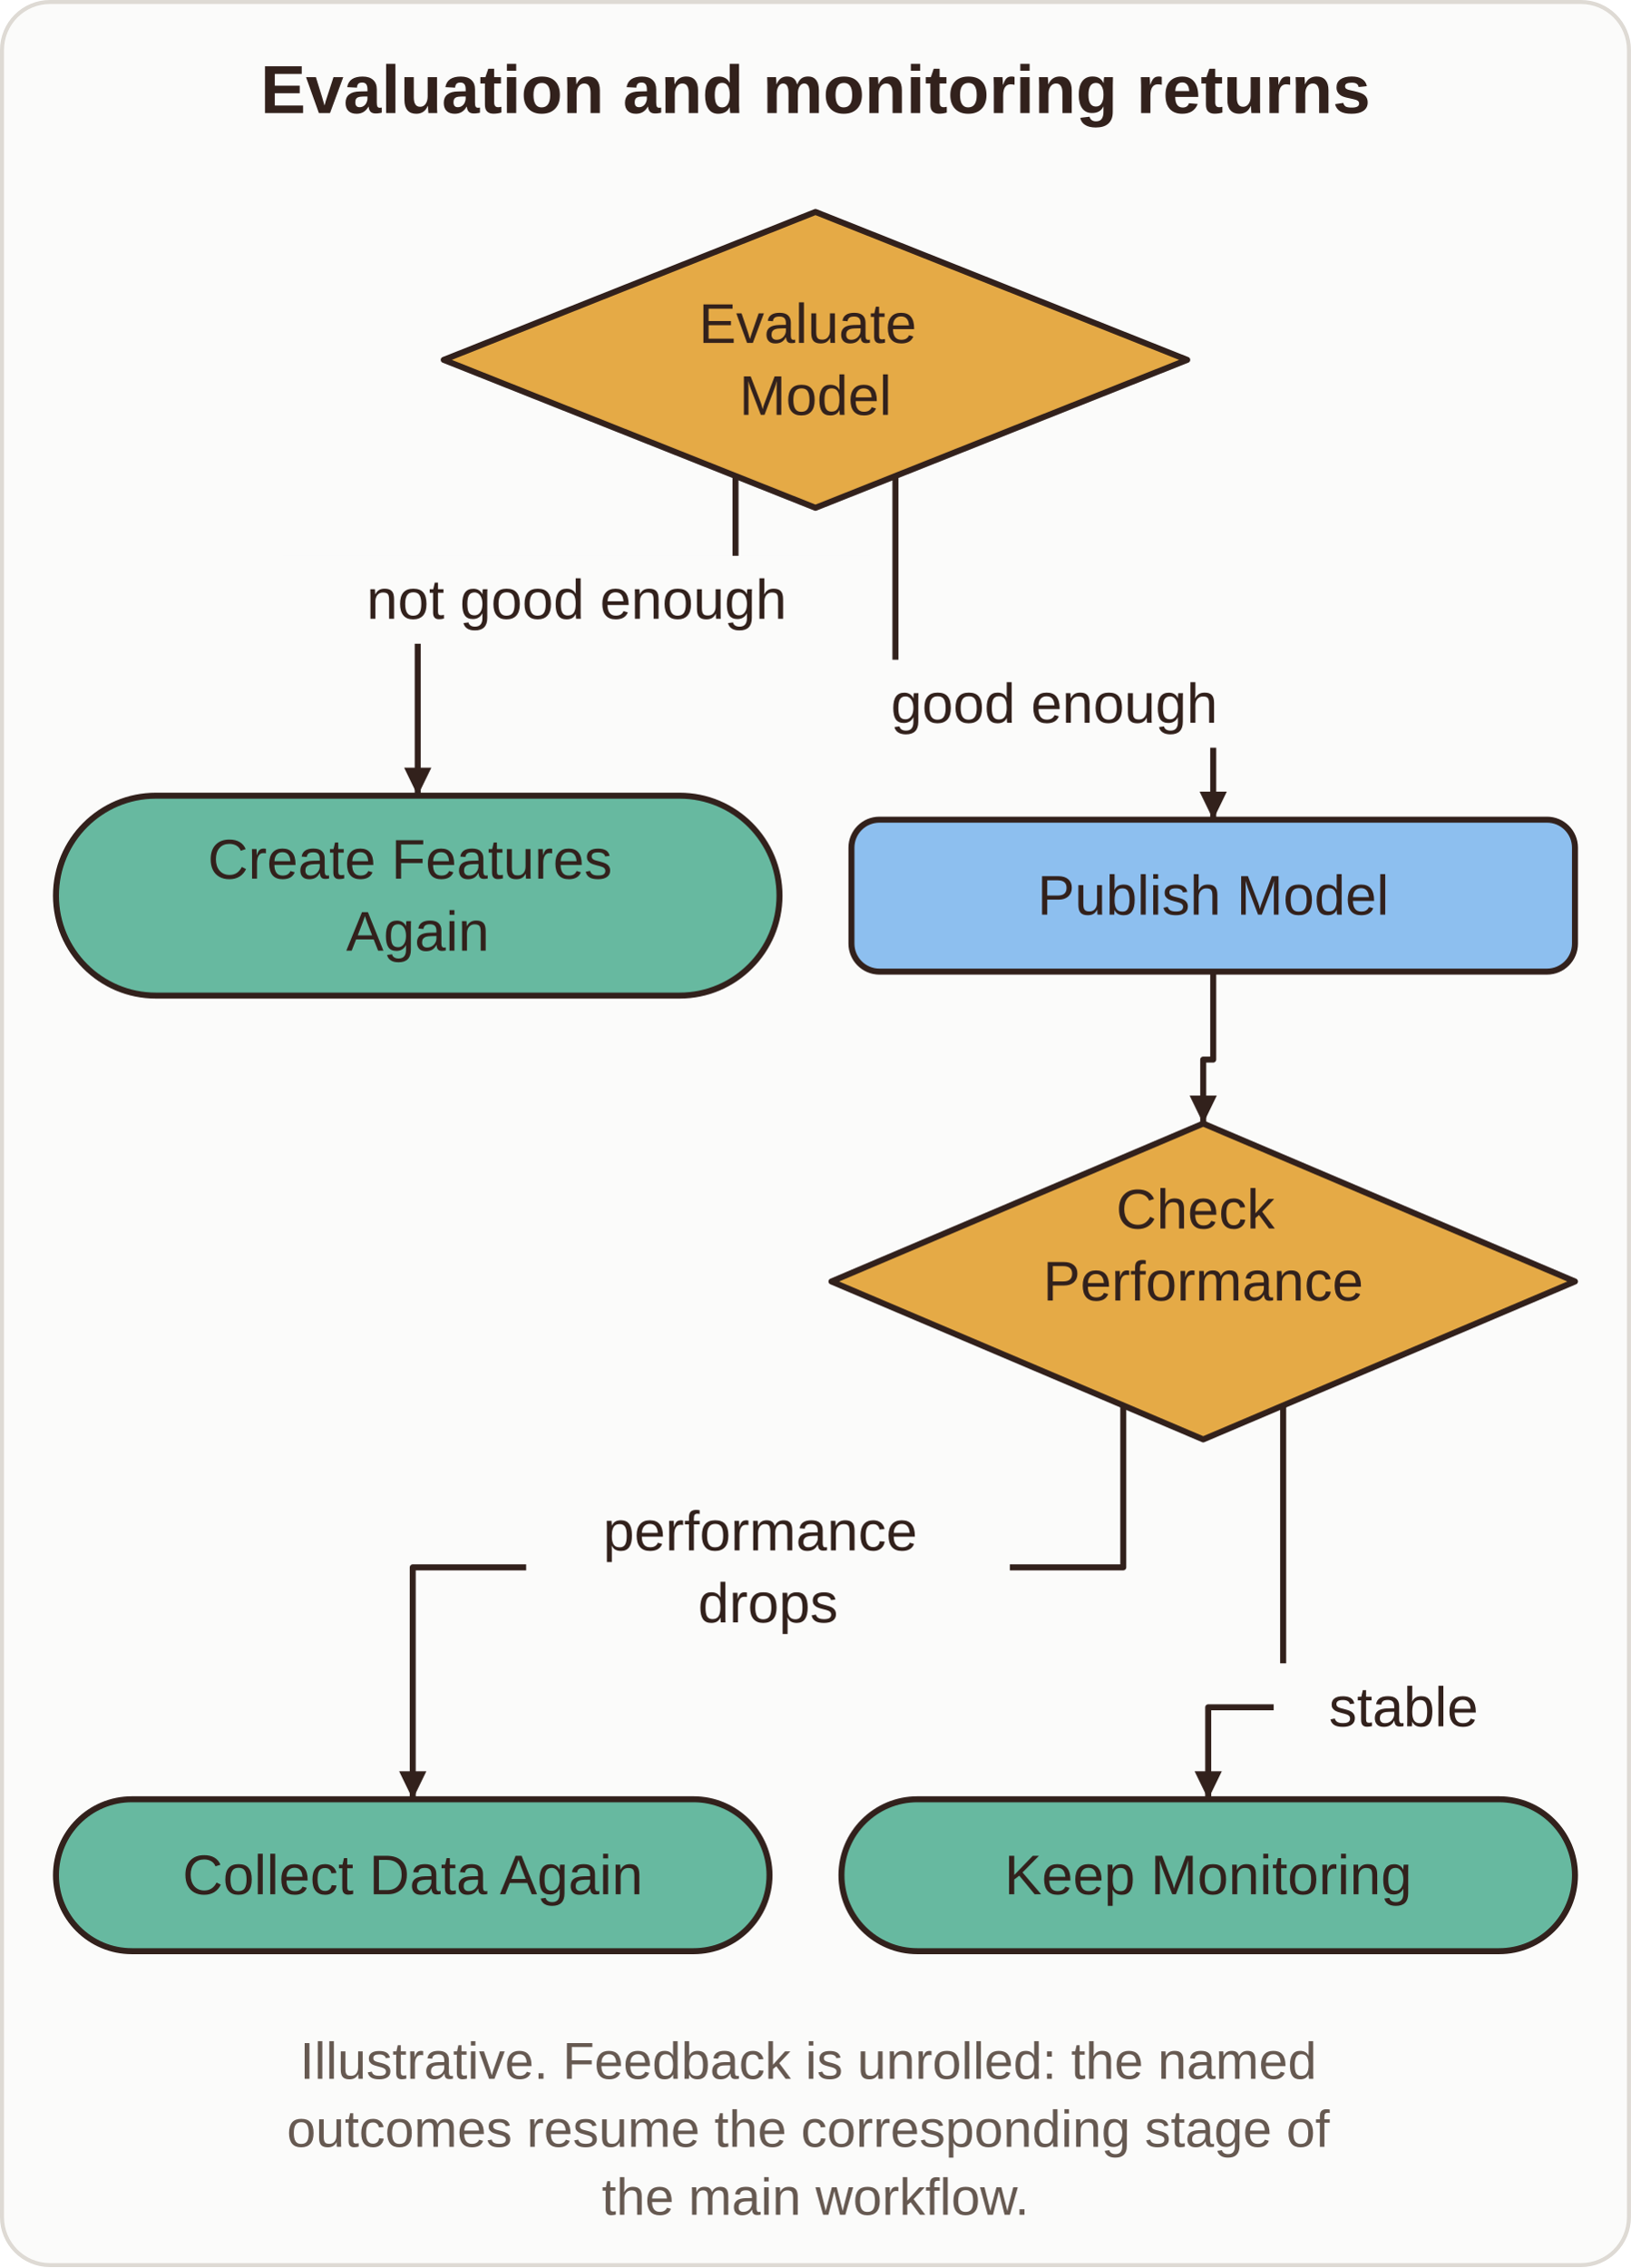
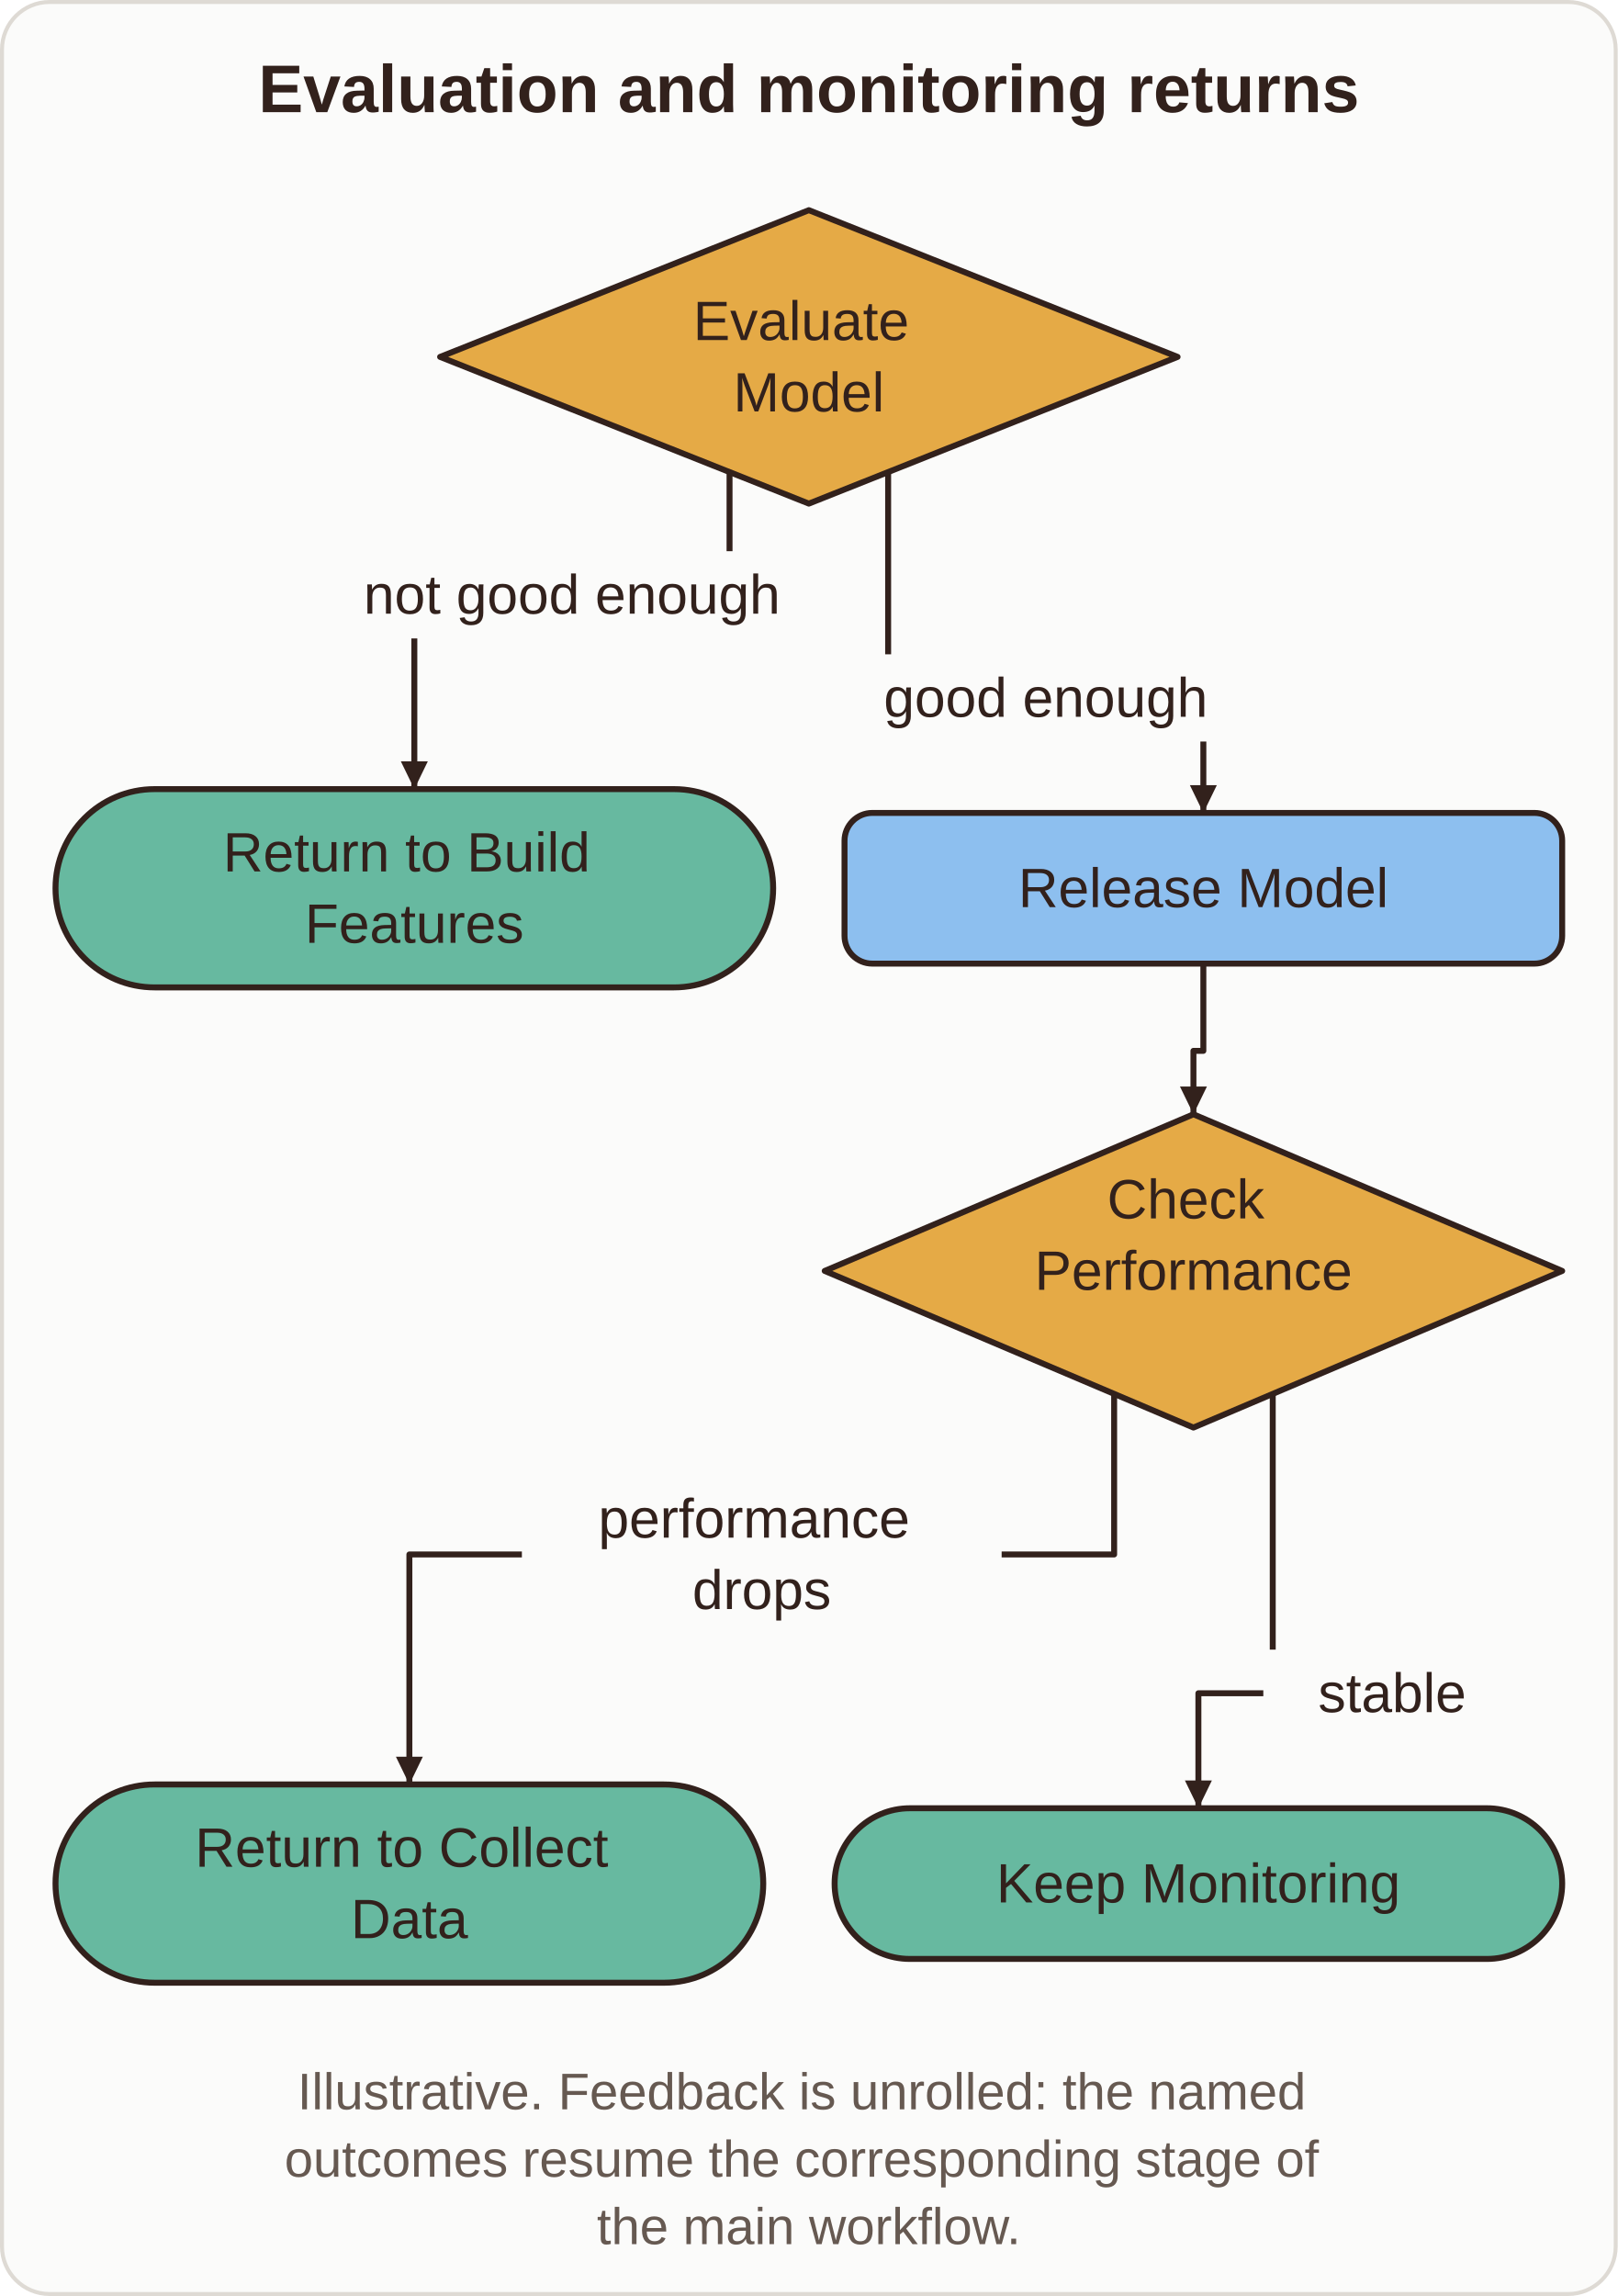
- <svg xmlns="http://www.w3.org/2000/svg" width="408" height="567" viewBox="0 0 408 567" role="img" aria-label="Evaluation and monitoring returns Evaluate Model — not good enough → Create Features Again Evaluate Model — good enough → Publish Model Publish Model → Check Performance Check Performance — performance drops → Collect Data Again Check Performance — stable → Keep Monitoring Illustrative. Feedback is unrolled: the named outcomes resume the corresponding stage of the main workflow." font-family="Arial, Liberation Sans, sans-serif" style="display:block;max-width:none;margin-inline:auto" data-tutor-diagram="flow">
-   <rect x="0.5" y="0.5" width="407" height="566" rx="12" fill="var(--viz-surface, #fbfbfa)" stroke="var(--color-line, #dedad4)" />
+ <svg xmlns="http://www.w3.org/2000/svg" width="408" height="579" viewBox="0 0 408 579" role="img" aria-label="Evaluation and monitoring returns Evaluate Model — not good enough → Return to Build Features Evaluate Model — good enough → Release Model Release Model → Check Performance Check Performance — performance drops → Return to Collect Data Check Performance — stable → Keep Monitoring Illustrative. Feedback is unrolled: the named outcomes resume the corresponding stage of the main workflow." font-family="Arial, Liberation Sans, sans-serif" style="display:block;max-width:none;margin-inline:auto" data-tutor-diagram="flow">
+   <rect x="0.5" y="0.5" width="407" height="578" rx="12" fill="var(--viz-surface, #fbfbfa)" stroke="var(--color-line, #dedad4)" />
  <text x="204" y="22.5" fill="var(--color-ink, #32211c)" font-size="17" font-weight="700" text-anchor="middle">
    <tspan x="204" y="28.28">Evaluation and monitoring returns</tspan>
  </text>
  <g transform="translate(0 39)">
    <g data-tutor-edge="e:f">
      <g>
        <polyline points="184,80.043 184,111 104.5,111 104.5,160" fill="none" stroke="var(--color-ink, #32211c)" stroke-width="1.5" stroke-linecap="round" stroke-linejoin="round" />
        <polygon points="104.5,160 101.1,153 107.9,153" fill="var(--color-ink, #32211c)" data-tutor-arrowhead="" />
      </g>
    </g>
    <g data-tutor-edge="e:d">
      <g>
        <polyline points="224,80.043 224,137 303.5,137 303.5,166" fill="none" stroke="var(--color-ink, #32211c)" stroke-width="1.5" stroke-linecap="round" stroke-linejoin="round" />
        <polygon points="303.5,166 300.1,159 306.9,159" fill="var(--color-ink, #32211c)" data-tutor-arrowhead="" />
      </g>
    </g>
    <g data-tutor-edge="d:m">
      <g>
        <polyline points="303.5,204 303.5,226 301,226 301,242" fill="none" stroke="var(--color-ink, #32211c)" stroke-width="1.5" stroke-linecap="round" stroke-linejoin="round" />
        <polygon points="301,242 297.6,235 304.4,235" fill="var(--color-ink, #32211c)" data-tutor-arrowhead="" />
      </g>
    </g>
    <g data-tutor-edge="m:c">
      <g>
        <polyline points="281,312.505 281,353 103.25,353 103.25,411" fill="none" stroke="var(--color-ink, #32211c)" stroke-width="1.5" stroke-linecap="round" stroke-linejoin="round" />
        <polygon points="103.25,411 99.85,404 106.65,404" fill="var(--color-ink, #32211c)" data-tutor-arrowhead="" />
      </g>
    </g>
    <g data-tutor-edge="m:k">
      <g>
-         <polyline points="321,312.505 321,388 302.25,388 302.25,411" fill="none" stroke="var(--color-ink, #32211c)" stroke-width="1.5" stroke-linecap="round" stroke-linejoin="round" />
-         <polygon points="302.25,411 298.85,404 305.65,404" fill="var(--color-ink, #32211c)" data-tutor-arrowhead="" />
+         <polyline points="321,312.505 321,388 302.25,388 302.25,417" fill="none" stroke="var(--color-ink, #32211c)" stroke-width="1.5" stroke-linecap="round" stroke-linejoin="round" />
+         <polygon points="302.25,417 298.85,410 305.65,410" fill="var(--color-ink, #32211c)" data-tutor-arrowhead="" />
      </g>
    </g>
    <g>
      <rect x="70.75" y="100" width="147" height="22" fill="var(--viz-surface, #fbfbfa)" />
      <text x="144.25" y="111" fill="var(--color-ink, #32211c)" font-size="14" font-weight="400" text-anchor="middle">
        <tspan x="144.25" y="115.76">not good enough</tspan>
      </text>
    </g>
    <g>
      <rect x="207.25" y="126" width="113" height="22" fill="var(--viz-surface, #fbfbfa)" />
      <text x="263.75" y="137" fill="var(--color-ink, #32211c)" font-size="14" font-weight="400" text-anchor="middle">
        <tspan x="263.75" y="141.76">good enough</tspan>
      </text>
    </g>
    <g>
      <rect x="131.625" y="333" width="121" height="40" fill="var(--viz-surface, #fbfbfa)" />
      <text x="192.125" y="353" fill="var(--color-ink, #32211c)" font-size="14" font-weight="400" text-anchor="middle">
        <tspan x="192.125" y="348.76">performance</tspan>
        <tspan x="192.125" y="366.76">drops</tspan>
      </text>
    </g>
    <g>
      <rect x="318.625" y="377" width="65" height="22" fill="var(--viz-surface, #fbfbfa)" />
      <text x="351.125" y="388" fill="var(--color-ink, #32211c)" font-size="14" font-weight="400" text-anchor="middle">
        <tspan x="351.125" y="392.76">stable</tspan>
      </text>
    </g>
    <g data-tutor-node="e">
      <polygon points="204,14 297,51 204,88 111,51" fill="#E5AA46" stroke="#32211c" stroke-width="1.5" stroke-linejoin="round" />
      <text x="204" y="51" fill="#32211c" font-size="14" font-weight="400" text-anchor="middle">
        <tspan x="204" y="46.76">Evaluate</tspan>
        <tspan x="204" y="64.76">Model</tspan>
      </text>
    </g>
    <g data-tutor-node="f">
      <rect x="14" y="160" width="181" height="50" rx="25" fill="#67B9A0" stroke="#32211c" stroke-width="1.5" />
      <text x="104.5" y="185" fill="#32211c" font-size="14" font-weight="400" text-anchor="middle">
-         <tspan x="104.5" y="180.76">Create Features</tspan>
-         <tspan x="104.5" y="198.76">Again</tspan>
+         <tspan x="104.5" y="180.76">Return to Build</tspan>
+         <tspan x="104.5" y="198.76">Features</tspan>
      </text>
    </g>
    <g data-tutor-node="d">
      <rect x="213" y="166" width="181" height="38" rx="7" fill="#8DBFEF" stroke="#32211c" stroke-width="1.5" />
      <text x="303.5" y="185" fill="#32211c" font-size="14" font-weight="400" text-anchor="middle">
-         <tspan x="303.5" y="189.76">Publish Model</tspan>
+         <tspan x="303.5" y="189.76">Release Model</tspan>
      </text>
    </g>
    <g data-tutor-node="m">
      <polygon points="301,242 394,281.5 301,321 208,281.5" fill="#E5AA46" stroke="#32211c" stroke-width="1.5" stroke-linejoin="round" />
      <text x="301" y="272.5" fill="#32211c" font-size="14" font-weight="400" text-anchor="middle">
        <tspan x="301" y="268.26">Check</tspan>
        <tspan x="301" y="286.26">Performance</tspan>
      </text>
    </g>
    <g data-tutor-node="c">
-       <rect x="14" y="411" width="178.5" height="38" rx="19" fill="#67B9A0" stroke="#32211c" stroke-width="1.5" />
-       <text x="103.25" y="430" fill="#32211c" font-size="14" font-weight="400" text-anchor="middle">
-         <tspan x="103.25" y="434.76">Collect Data Again</tspan>
+       <rect x="14" y="411" width="178.5" height="50" rx="25" fill="#67B9A0" stroke="#32211c" stroke-width="1.5" />
+       <text x="103.25" y="436" fill="#32211c" font-size="14" font-weight="400" text-anchor="middle">
+         <tspan x="103.25" y="431.76">Return to Collect</tspan>
+         <tspan x="103.25" y="449.76">Data</tspan>
      </text>
    </g>
    <g data-tutor-node="k">
-       <rect x="210.5" y="411" width="183.5" height="38" rx="19" fill="#67B9A0" stroke="#32211c" stroke-width="1.5" />
-       <text x="302.25" y="430" fill="#32211c" font-size="14" font-weight="400" text-anchor="middle">
-         <tspan x="302.25" y="434.76">Keep Monitoring</tspan>
+       <rect x="210.5" y="417" width="183.5" height="38" rx="19" fill="#67B9A0" stroke="#32211c" stroke-width="1.5" />
+       <text x="302.25" y="436" fill="#32211c" font-size="14" font-weight="400" text-anchor="middle">
+         <tspan x="302.25" y="440.76">Keep Monitoring</tspan>
      </text>
    </g>
  </g>
-   <text x="204" y="532.5" fill="var(--color-ink-2, #665951)" font-size="13" font-weight="400" text-anchor="middle">
-     <tspan x="204" y="519.92">Illustrative. Feedback is unrolled: the named</tspan>
-     <tspan x="204" y="536.92">outcomes resume the corresponding stage of</tspan>
-     <tspan x="204" y="553.92">the main workflow.</tspan>
+   <text x="204" y="544.5" fill="var(--color-ink-2, #665951)" font-size="13" font-weight="400" text-anchor="middle">
+     <tspan x="204" y="531.92">Illustrative. Feedback is unrolled: the named</tspan>
+     <tspan x="204" y="548.92">outcomes resume the corresponding stage of</tspan>
+     <tspan x="204" y="565.92">the main workflow.</tspan>
  </text>
</svg>
